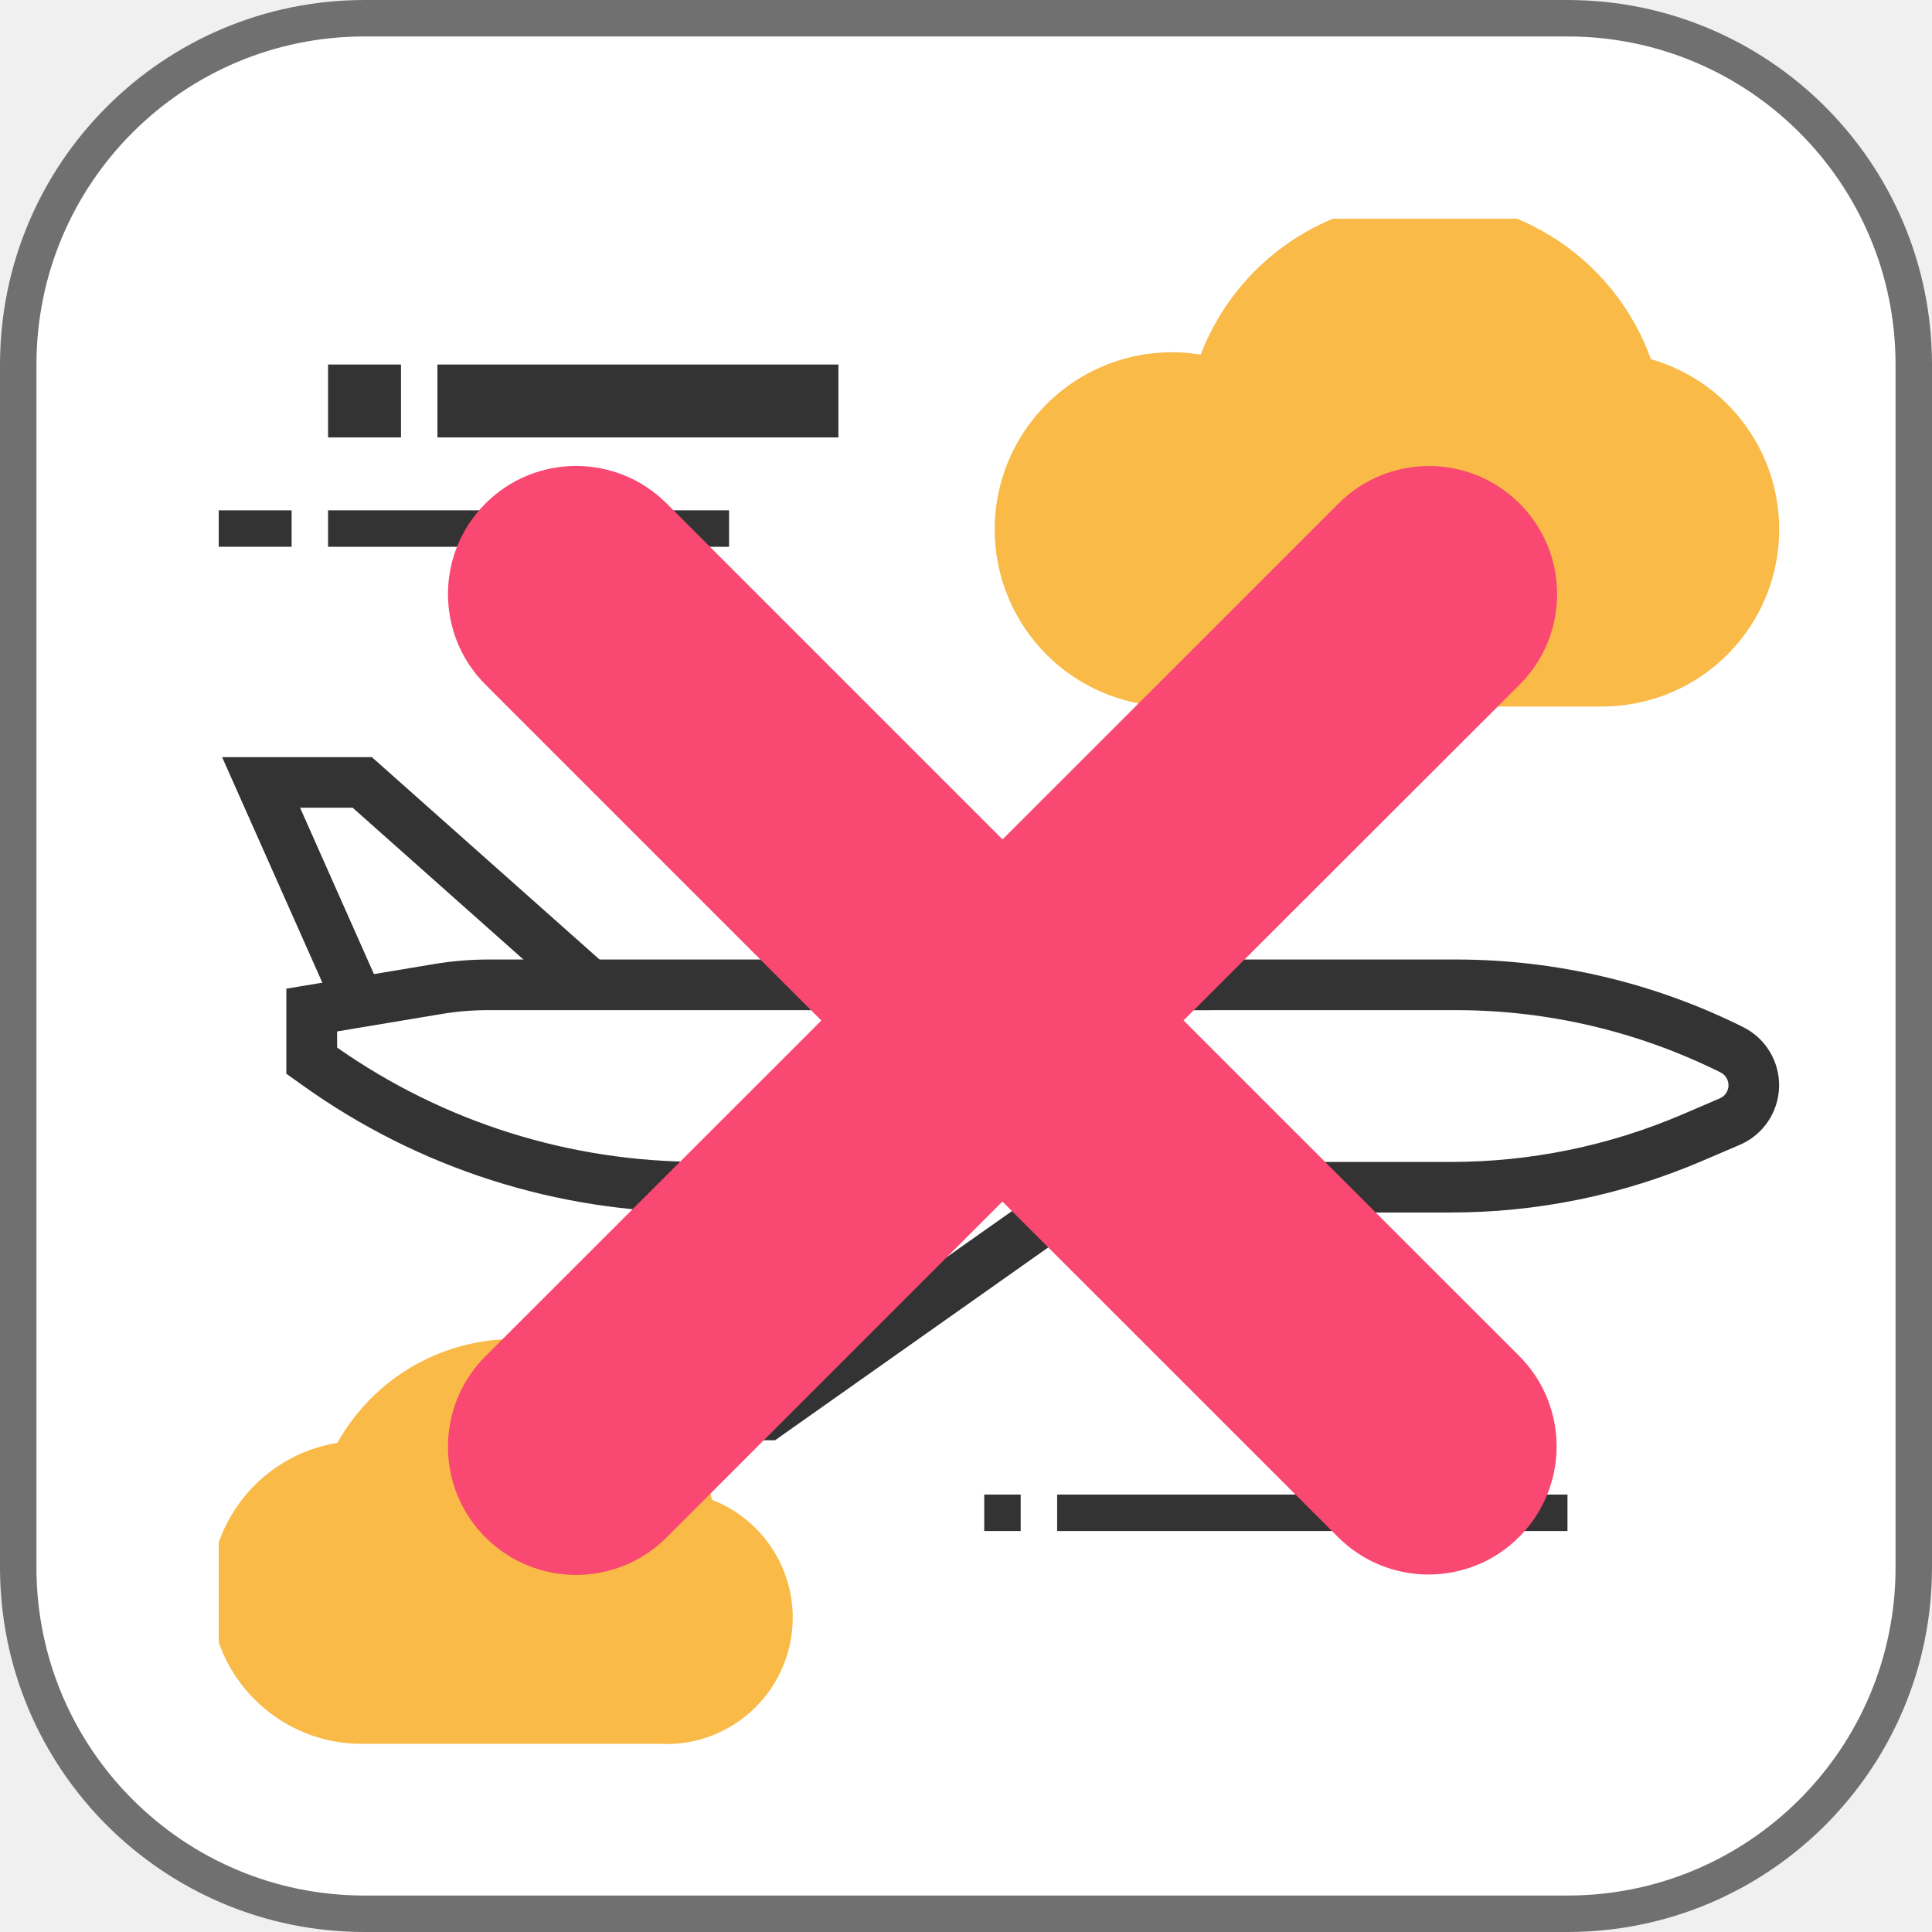
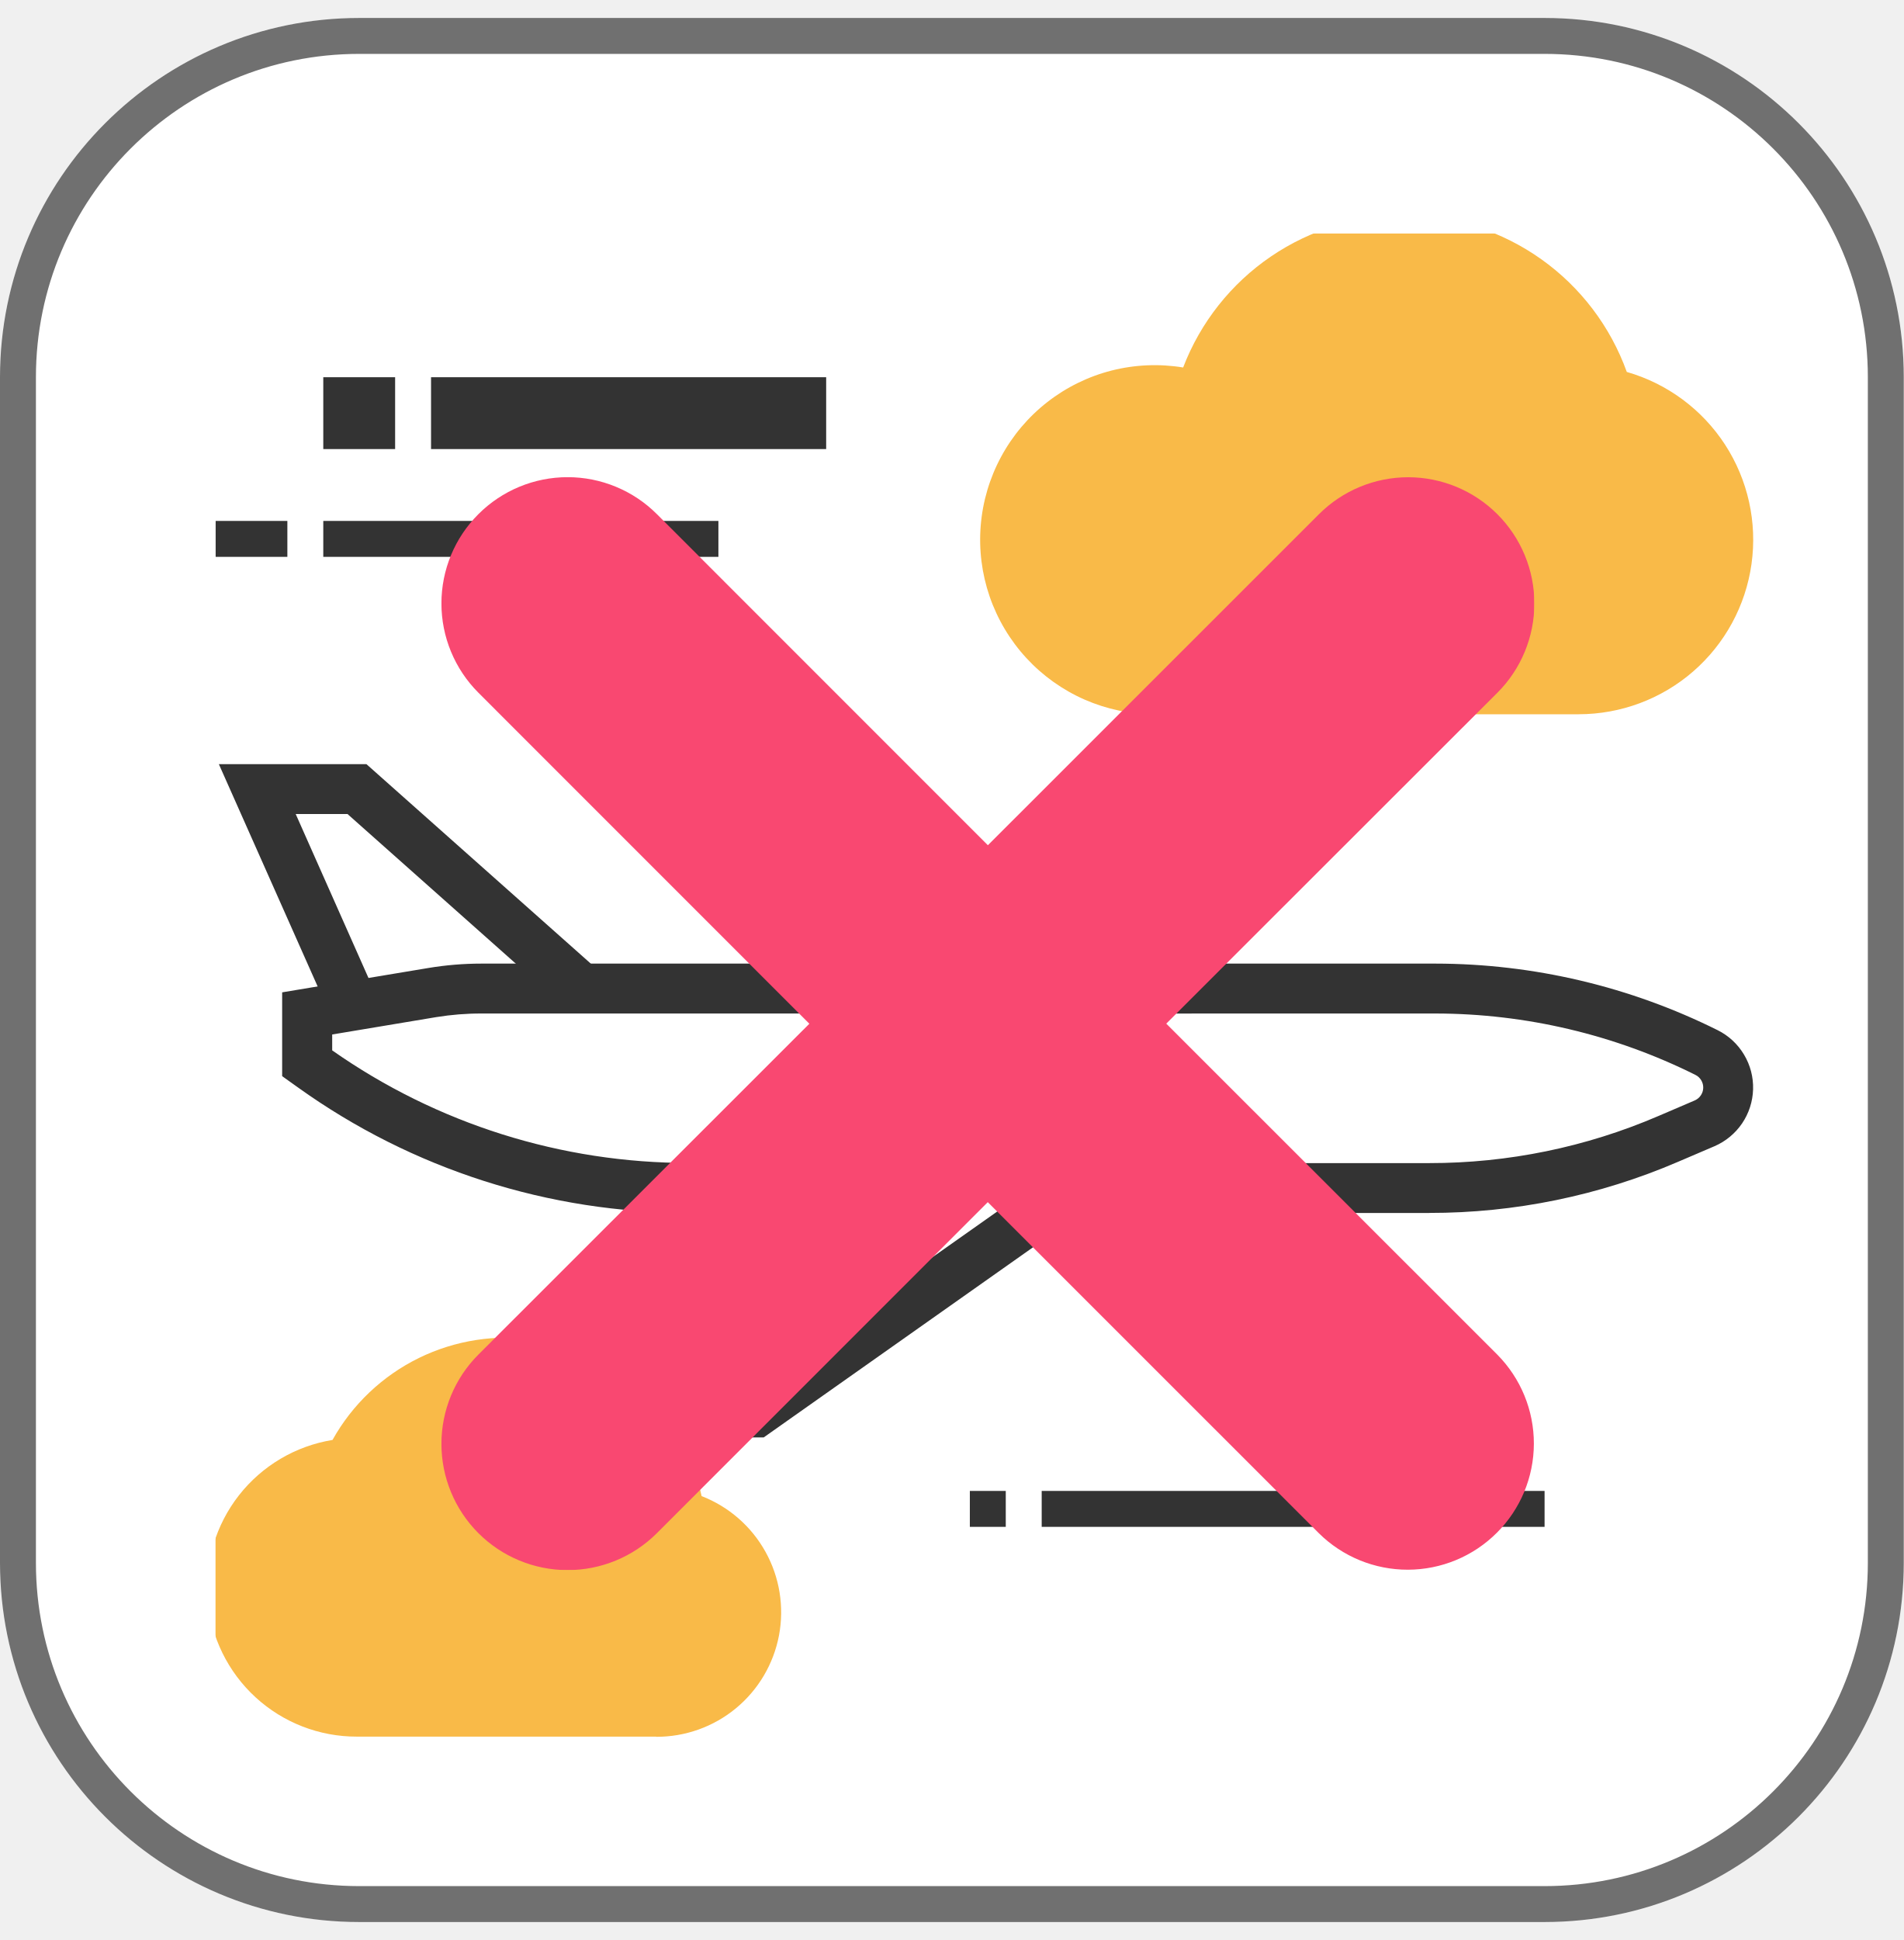
- <svg xmlns="http://www.w3.org/2000/svg" data-name="구성 요소 20 – 1" width="53" height="53">
+ <svg xmlns="http://www.w3.org/2000/svg" width="53" height="54" viewBox="0 0 53 54" fill="none">
+   <g clip-path="url(#clip0_217_2)">
+     <path d="M43 0.5H10C4.477 0.5 0 4.977 0 10.5V43.5C0 49.023 4.477 53.5 10 53.5H43C48.523 53.5 53 49.023 53 43.5V10.5C53 4.977 48.523 0.5 43 0.5Z" fill="white" />
+     <path d="M43 1H10C4.753 1 0.5 5.253 0.5 10.5V43.5C0.5 48.747 4.753 53 10 53H43C48.247 53 52.5 48.747 52.5 43.5V10.5C52.5 5.253 48.247 1 43 1Z" stroke="#707070" />
+     <mask id="mask0_217_2" style="mask-type:luminance" maskUnits="userSpaceOnUse" x="6" y="6" width="43" height="43">
+       <path d="M6 6.5H49V48.5H6V6.5Z" fill="white" />
+     </mask>
+     <g mask="url(#mask0_217_2)">
+       <path d="M39.788 33.763H29.888V32.375H39.788C41.981 32.377 44.151 31.932 46.165 31.066L47.18 30.631C47.249 30.601 47.307 30.553 47.349 30.491C47.392 30.429 47.415 30.356 47.417 30.282C47.419 30.207 47.4 30.133 47.361 30.069C47.323 30.005 47.267 29.953 47.2 29.92C44.952 28.799 42.474 28.214 39.962 28.211H13.403C12.983 28.21 12.563 28.244 12.148 28.311L9.248 28.795V29.237C12.161 31.282 15.636 32.377 19.196 32.371H22.436V33.759H19.196C15.288 33.768 11.476 32.548 8.299 30.272L7.855 29.955V27.622L11.92 26.945C12.41 26.863 12.906 26.822 13.403 26.822H39.963C42.691 26.825 45.381 27.46 47.822 28.677C48.126 28.829 48.379 29.064 48.553 29.356C48.728 29.647 48.815 29.982 48.805 30.321C48.795 30.661 48.689 30.99 48.498 31.271C48.307 31.551 48.04 31.772 47.728 31.906L46.711 32.341C44.524 33.281 42.168 33.765 39.788 33.762" fill="#333333" />
+       <path d="M21.262 40.01H17.208L17.008 39.81C16.818 39.624 16.61 39.456 16.388 39.31L15.677 38.841L24.024 30.495L25.005 31.476L17.861 38.62H20.823L32.442 30.42L33.242 31.554L21.262 40.01Z" fill="#333333" />
+       <path d="M29 41.5H43V42.5H29V41.5Z" fill="#333333" />
+       <path d="M18.266 48.339H9.937C8.892 48.342 7.884 47.951 7.114 47.244C6.344 46.537 5.868 45.566 5.783 44.524C5.697 43.483 6.007 42.447 6.651 41.623C7.295 40.8 8.225 40.249 9.257 40.081C9.807 39.094 10.646 38.298 11.661 37.8C12.676 37.303 13.819 37.127 14.937 37.297C16.055 37.467 17.094 37.974 17.915 38.751C18.736 39.528 19.3 40.538 19.532 41.644C20.288 41.937 20.917 42.485 21.31 43.193C21.704 43.901 21.837 44.725 21.687 45.521C21.536 46.317 21.112 47.035 20.487 47.551C19.862 48.067 19.076 48.347 18.266 48.344" fill="#F9BA48" />
+       <path d="M43.947 19.882H32.147C31.475 19.882 30.811 19.743 30.196 19.474C29.581 19.204 29.028 18.81 28.573 18.316C28.118 17.822 27.77 17.239 27.551 16.604C27.333 15.969 27.248 15.296 27.303 14.626C27.358 13.957 27.551 13.306 27.87 12.715C28.189 12.124 28.627 11.605 29.157 11.192C29.686 10.779 30.296 10.48 30.946 10.314C31.597 10.149 32.275 10.12 32.938 10.229C33.419 8.973 34.272 7.895 35.384 7.138C36.495 6.382 37.812 5.983 39.157 5.997C40.501 6.01 41.809 6.435 42.906 7.214C44.002 7.992 44.834 9.088 45.289 10.353C46.415 10.676 47.387 11.395 48.025 12.377C48.663 13.36 48.924 14.54 48.761 15.7C48.598 16.86 48.021 17.922 47.137 18.69C46.253 19.458 45.12 19.881 43.949 19.881" fill="#F9BA48" />
+       <path d="M27 41.5H28V42.5H27V41.5Z" fill="#333333" />
+       <path d="M12 10.5H23V12.5H12V10.5Z" fill="#333333" />
+       <path d="M9 10.5H11V12.5H9V10.5Z" fill="#333333" />
+       <path d="M9 14.5H20V15.5H9V14.5Z" fill="#333333" />
+       <path d="M6 14.5H8V15.5H6V14.5Z" fill="#333333" />
+     </g>
+     <path d="M6.093 21.27L9.303 28.493L10.572 27.929L8.232 22.658H9.674L15.723 28.035L16.645 26.998L10.201 21.27H6.093Z" fill="#333333" />
+     <path d="M33.177 28.211H23.532L16.591 21.27H23.345L33.177 28.211ZM24.105 26.823H28.805L22.905 22.659H19.942L24.105 26.823Z" fill="#333333" />
+     <mask id="mask1_217_2" style="mask-type:luminance" maskUnits="userSpaceOnUse" x="12" y="13" width="31" height="31">
+       <path d="M12.288 13.281H42.713V43.703H12.288V13.281Z" fill="white" />
+     </mask>
+     <g mask="url(#mask1_217_2)">
+       <path d="M32.468 28.493L41.688 19.281C42.346 18.622 42.716 17.728 42.716 16.796C42.715 15.864 42.345 14.971 41.685 14.312C41.026 13.654 40.133 13.284 39.201 13.284C38.269 13.285 37.376 13.655 36.717 14.315L27.502 23.527L18.288 14.312C17.962 13.985 17.574 13.726 17.148 13.55C16.722 13.373 16.265 13.282 15.803 13.282C14.871 13.282 13.978 13.652 13.319 14.311C12.659 14.97 12.289 15.864 12.289 16.796C12.289 17.728 12.659 18.622 13.318 19.281L22.532 28.496L13.318 37.705C12.659 38.364 12.289 39.258 12.289 40.19C12.289 41.122 12.659 42.016 13.318 42.675C13.977 43.334 14.871 43.704 15.803 43.704C16.735 43.704 17.629 43.334 18.288 42.675L27.499 33.462L36.714 42.675C37.374 43.329 38.266 43.695 39.196 43.693C40.125 43.691 41.016 43.321 41.673 42.663C42.33 42.006 42.7 41.115 42.702 40.186C42.704 39.257 42.337 38.365 41.683 37.705L32.468 28.493Z" fill="#F94871" />
+     </g>
+   </g>
  <defs>
-     <clipPath id="a">
-       <path data-name="사각형 1010" transform="translate(.227 .5)" fill="none" d="M0 0h43v42H0z" />
-     </clipPath>
-     <clipPath id="b">
-       <path data-name="사각형 1011" fill="none" d="M0 0h30.425v30.422H0z" />
+     <clipPath id="clip0_217_2">
+       <rect width="53" height="53" fill="white" transform="translate(0 0.5)" />
    </clipPath>
  </defs>
-   <g data-name="구성 요소 16 – 2">
-     <g data-name="그룹 28">
-       <g data-name="사각형 661" fill="#fff" stroke="#707070">
-         <rect width="53" height="53" rx="10" stroke="none" />
-         <rect x=".5" y=".5" width="52" height="52" rx="9.5" fill="none" />
-       </g>
-     </g>
-     <g data-name="그룹 222">
-       <g data-name="그룹 221" clip-path="url(#a)" transform="translate(5.773 5.5)">
-         <path data-name="패스 287" d="M34.015 27.763h-9.9v-1.388h9.9a16.1 16.1 0 0 0 6.377-1.309l1.015-.435a.392.392 0 0 0 .02-.711 16.267 16.267 0 0 0-7.238-1.709H7.63a7.763 7.763 0 0 0-1.255.1l-2.9.484v.442a17.257 17.257 0 0 0 9.948 3.134h3.24v1.388h-3.24a18.636 18.636 0 0 1-10.897-3.487l-.444-.317v-2.333l4.065-.677a9.066 9.066 0 0 1 1.483-.123h26.56a17.66 17.66 0 0 1 7.859 1.855 1.781 1.781 0 0 1-.094 3.229l-1.017.435a17.467 17.467 0 0 1-6.923 1.421" fill="#333" />
-         <path data-name="패스 288" d="M15.489 34.01h-4.054l-.2-.2a4.142 4.142 0 0 0-.62-.5l-.711-.469 8.347-8.346.981.981-7.144 7.144h2.962l11.619-8.2.8 1.134z" fill="#333" />
-         <path data-name="사각형 1004" fill="#333" d="M23.227 35.5h14v1h-14z" />
-         <path data-name="패스 289" d="M12.493 42.339H4.164a4.156 4.156 0 0 1-.68-8.258 5.547 5.547 0 0 1 10.275 1.563 3.467 3.467 0 0 1-1.266 6.7" fill="#f9ba48" />
-         <path data-name="패스 290" d="M38.174 13.882h-11.8a4.859 4.859 0 1 1 .791-9.653 6.588 6.588 0 0 1 12.351.124 4.858 4.858 0 0 1-1.34 9.528" fill="#f9ba48" />
-         <path data-name="사각형 1005" fill="#333" d="M21.227 35.5h1v1h-1z" />
-         <path data-name="사각형 1006" fill="#333" d="M6.227 4.5h11v2h-11z" />
-         <path data-name="사각형 1007" fill="#333" d="M3.227 4.5h2v2h-2z" />
-         <path data-name="사각형 1008" fill="#333" d="M3.227 8.5h11v1h-11z" />
-         <path data-name="사각형 1009" fill="#333" d="M.227 8.5h2v1h-2z" />
-       </g>
-     </g>
-     <g data-name="그룹 229" fill="#333">
-       <path data-name="패스 285" d="m6.093 20.77 3.21 7.223 1.269-.564-2.34-5.271h1.442l6.049 5.377.922-1.037-6.444-5.728z" />
-       <path data-name="패스 286" d="M33.177 27.711h-9.645l-6.941-6.941h6.754zm-9.072-1.388h4.7l-5.9-4.164h-2.963z" />
-     </g>
-   </g>
-   <g data-name="그룹 225">
-     <g data-name="그룹 224" clip-path="url(#b)" transform="translate(12.288 12.781)">
-       <path data-name="패스 292" d="M20.18 15.212 29.4 6a3.513 3.513 0 1 0-4.971-4.966l-9.215 9.212L6 1.031A3.513 3.513 0 0 0 1.03 6l9.214 9.215-9.214 9.209A3.514 3.514 0 0 0 6 29.394l9.211-9.213 9.215 9.213a3.514 3.514 0 0 0 4.969-4.97z" fill="#f94871" />
-     </g>
-   </g>
</svg>
